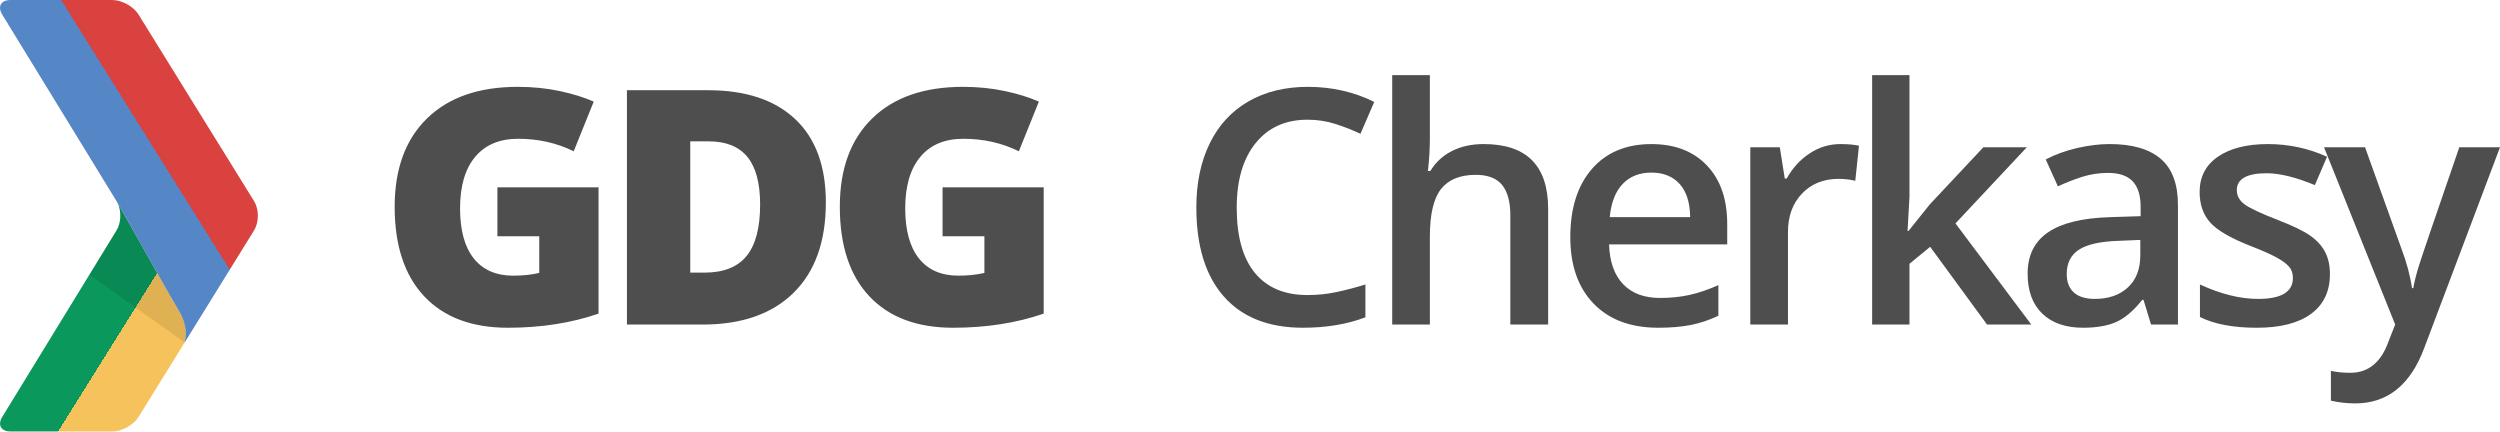
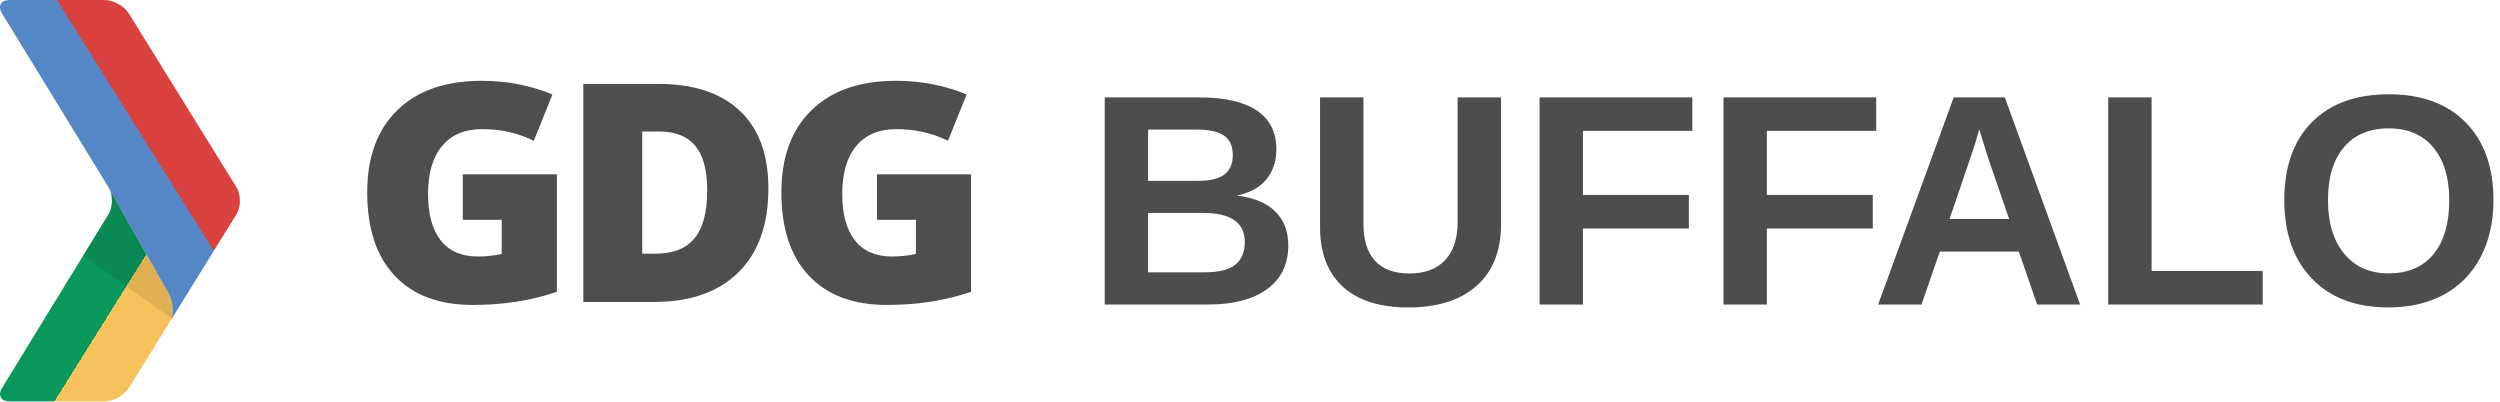
- <svg xmlns="http://www.w3.org/2000/svg" width="347.664" height="60" viewBox="251.092 496.181 347.664 60" enable-background="new 251.092 496.181 347.664 60">
-   <g transform="translate(-985.904 -3367.887)">
-     <g fill="none">
-       <path d="M1249.415 3902.277l-12.117 19.772c-.681 1.11-.172 2.019 1.131 2.019h14.209c1.302 0 2.929-.906 3.615-2.013l6.416-10.365-13.254-9.413zM1267.028 3883.49l-10.774-17.406c-.686-1.107-2.312-2.014-3.615-2.014h-14.21c-1.303 0-1.811.909-1.13 2.019l13.796 22.511 7.755-10.919 8.178 5.809z" />
+ <svg xmlns="http://www.w3.org/2000/svg" width="373.664" height="60" viewBox="251.092 496.181 373.664 60" enable-background="new 251.092 496.181 347.664 60" id="svg2" version="1.1">
+   <defs id="defs36" />
+   <g transform="translate(-985.904,-3367.887)" id="g4">
+     <g id="g6" style="fill:none">
+       <path d="m 1249.415,3902.277 -12.117,19.772 c -0.681,1.11 -0.172,2.019 1.131,2.019 l 14.209,0 c 1.302,0 2.929,-0.906 3.615,-2.013 l 6.416,-10.365 -13.254,-9.413 z m 17.613,-18.787 -10.774,-17.406 c -0.686,-1.107 -2.312,-2.014 -3.615,-2.014 l -14.21,0 c -1.303,0 -1.811,0.909 -1.13,2.019 l 13.796,22.511 7.755,-10.919 8.178,5.809 z" id="path8" />
    </g>
-     <linearGradient id="a" gradientUnits="userSpaceOnUse" x1="3797.808" y1="3464.018" x2="3813.295" y2="3473.696" gradientTransform="translate(-2553.789 443.162)">
-       <stop offset=".54" stop-color="#0A985C" />
-       <stop offset=".54" stop-color="#F6C25B" />
+     <linearGradient id="a" gradientUnits="userSpaceOnUse" x1="3797.808" y1="3464.018" x2="3813.295" y2="3473.696" gradientTransform="translate(-2553.789,443.162)">
+       <stop offset=".54" stop-color="#0A985C" id="stop11" />
+       <stop offset=".54" stop-color="#F6C25B" id="stop13" />
    </linearGradient>
-     <path fill="url(#a)" d="M1261.928 3907.385c-1.179-1.983-4.039-7.077-6.177-10.872l-2.412-4.248c.555 1.118.515 2.779-.122 3.819l-15.911 25.963c-.68 1.109-.172 2.02 1.132 2.02h14.207c1.303 0 2.93-.907 3.615-2.014l6.427-10.378c-.137.188.759-1.74-.759-4.29z" />
-     <path d="M1249.422 3902.275l-12.116 19.773c-.68 1.109-.171 2.02 1.132 2.02h14.208c1.303 0 2.929-.907 3.615-2.014l6.419-10.366-13.258-9.413zM1267.036 3883.487l-10.776-17.406c-.683-1.108-2.311-2.013-3.613-2.013h-14.209c-1.304 0-1.812.909-1.132 2.02l13.797 22.513 7.757-10.921 8.176 5.807z" fill="none" />
-     <path opacity=".09" fill="#010101" enable-background="new" d="M1272.339 3896.083c.688-1.108.688-2.922.002-4.03l-5.304-8.567-8.177-5.808-7.757 10.921 2.114 3.448c.681 1.11.681 2.928 0 4.038l-3.795 6.19 13.257 9.413 9.66-15.605z" />
-     <linearGradient id="b" gradientUnits="userSpaceOnUse" x1="3802.276" y1="3445.828" x2="3818.159" y2="3435.902" gradientTransform="translate(-2553.789 443.162)">
-       <stop offset=".57" stop-color="#5586C5" />
-       <stop offset=".57" stop-color="#D9423E" />
+     <path d="m 1261.928,3907.385 c -1.179,-1.983 -4.039,-7.077 -6.177,-10.872 l -2.412,-4.248 c 0.555,1.118 0.515,2.779 -0.122,3.819 l -15.911,25.963 c -0.68,1.109 -0.172,2.02 1.132,2.02 l 14.207,0 c 1.303,0 2.93,-0.907 3.615,-2.014 l 6.427,-10.378 c -0.137,0.188 0.759,-1.74 -0.759,-4.29 z" id="path15" style="fill:url(#a)" />
+     <path d="m 1249.422,3902.275 -12.116,19.773 c -0.68,1.109 -0.171,2.02 1.132,2.02 l 14.208,0 c 1.303,0 2.929,-0.907 3.615,-2.014 l 6.419,-10.366 -13.258,-9.413 z m 17.614,-18.788 -10.776,-17.406 c -0.683,-1.108 -2.311,-2.013 -3.613,-2.013 l -14.209,0 c -1.304,0 -1.812,0.909 -1.132,2.02 l 13.797,22.513 7.757,-10.921 8.176,5.807 z" id="path17" style="fill:none" />
+     <path d="m 1272.339,3896.083 c 0.688,-1.108 0.688,-2.922 0,-4.03 l -5.304,-8.567 -8.177,-5.808 -7.757,10.921 2.114,3.448 c 0.681,1.11 0.681,2.928 0,4.038 l -3.795,6.19 13.257,9.413 9.66,-15.605 z" id="path19" style="opacity:0.09;fill:#010101;enable-background:new" />
+     <linearGradient id="b" gradientUnits="userSpaceOnUse" x1="3802.276" y1="3445.828" x2="3818.159" y2="3435.902" gradientTransform="translate(-2553.789,443.162)">
+       <stop offset=".57" stop-color="#5586C5" id="stop22" />
+       <stop offset=".57" stop-color="#D9423E" id="stop24" />
    </linearGradient>
-     <path fill="url(#b)" d="M1272.336 3892.058l-16.076-25.973c-.685-1.108-2.313-2.014-3.615-2.014h-14.212c-1.302 0-1.81.908-1.13 2.02l15.911 25.961 2.536 4.462c2.138 3.794 4.998 8.888 6.177 10.872 1.775 2.985.247 5.115.935 4.006l9.474-15.304c.686-1.109.686-2.92 0-4.03zm-19.103.024l.057.094.004.007-.061-.101zm1.134 1.979l.168.296-.168-.296zm-.014-.036l.271.479-.271-.479z" />
-     <path fill="#4E4E4E" d="M1306.167 3890.121h14.065v17.564c-3.819 1.308-8.017 1.961-12.594 1.961-5.023 0-8.905-1.456-11.646-4.368s-4.112-7.066-4.112-12.46c0-5.261 1.5-9.354 4.502-12.282 3.001-2.927 7.207-4.391 12.616-4.391 2.051 0 3.986.193 5.807.58s3.407.877 4.759 1.471l-2.786 6.91c-2.348-1.159-4.926-1.739-7.734-1.739-2.571 0-4.559.836-5.963 2.508-1.404 1.671-2.106 4.061-2.106 7.166 0 3.047.635 5.368 1.906 6.966s3.102 2.396 5.494 2.396c1.308 0 2.511-.126 3.611-.379v-5.104h-5.817v-6.799h-.002zm45.676 2.096c0 5.439-1.498 9.629-4.492 12.572s-7.203 4.413-12.627 4.413h-10.543v-32.588h11.278c5.23 0 9.27 1.337 12.115 4.012s4.269 6.538 4.269 11.591zm-9.14.312c0-2.987-.59-5.201-1.771-6.642s-2.976-2.162-5.383-2.162h-2.563v18.255h1.961c2.675 0 4.637-.776 5.885-2.329s1.871-3.927 1.871-7.122zm25.371-2.408h14.064v17.564c-3.819 1.308-8.018 1.961-12.594 1.961-5.022 0-8.904-1.456-11.646-4.368-2.741-2.912-4.112-7.066-4.112-12.46 0-5.261 1.501-9.354 4.503-12.282 3.001-2.927 7.207-4.391 12.615-4.391 2.051 0 3.986.193 5.807.58s3.406.877 4.759 1.471l-2.786 6.91c-2.348-1.159-4.926-1.739-7.734-1.739-2.571 0-4.559.836-5.963 2.508-1.403 1.671-2.105 4.061-2.105 7.166 0 3.047.635 5.368 1.905 6.966s3.102 2.396 5.494 2.396c1.308 0 2.511-.126 3.611-.379v-5.104h-5.817l-.001-6.799z" enable-background="new" />
+     <path d="m 1272.336,3892.058 -16.076,-25.973 c -0.685,-1.108 -2.313,-2.014 -3.615,-2.014 l -14.212,0 c -1.302,0 -1.81,0.908 -1.13,2.02 l 15.911,25.961 2.536,4.462 c 2.138,3.794 4.998,8.888 6.177,10.872 1.775,2.985 0.247,5.115 0.935,4.006 l 9.474,-15.304 c 0.686,-1.109 0.686,-2.92 0,-4.03 z m -19.103,0.024 0.057,0.094 0,0.01 -0.061,-0.101 z m 1.134,1.979 0.168,0.296 -0.168,-0.296 z m -0.014,-0.036 0.271,0.479 -0.271,-0.479 z" id="path26" style="fill:url(#b)" />
+     <path d="m 1306.167,3890.121 14.065,0 0,17.564 c -3.819,1.308 -8.017,1.961 -12.594,1.961 -5.023,0 -8.905,-1.456 -11.646,-4.368 -2.741,-2.912 -4.112,-7.066 -4.112,-12.46 0,-5.261 1.5,-9.354 4.502,-12.282 3.001,-2.927 7.207,-4.391 12.616,-4.391 2.051,0 3.986,0.193 5.807,0.58 1.821,0.387 3.407,0.877 4.759,1.471 l -2.786,6.91 c -2.348,-1.159 -4.926,-1.739 -7.734,-1.739 -2.571,0 -4.559,0.836 -5.963,2.508 -1.404,1.671 -2.106,4.061 -2.106,7.166 0,3.047 0.635,5.368 1.906,6.966 1.271,1.598 3.102,2.396 5.494,2.396 1.308,0 2.511,-0.126 3.611,-0.379 l 0,-5.104 -5.817,0 0,-6.799 0,0 z m 45.676,2.096 c 0,5.439 -1.498,9.629 -4.492,12.572 -2.994,2.943 -7.203,4.413 -12.627,4.413 l -10.543,0 0,-32.588 11.278,0 c 5.23,0 9.27,1.337 12.115,4.012 2.845,2.675 4.269,6.538 4.269,11.591 z m -9.14,0.312 c 0,-2.987 -0.59,-5.201 -1.771,-6.642 -1.181,-1.441 -2.976,-2.162 -5.383,-2.162 l -2.563,0 0,18.255 1.961,0 c 2.675,0 4.637,-0.776 5.885,-2.329 1.248,-1.553 1.871,-3.927 1.871,-7.122 z m 25.371,-2.408 14.064,0 0,17.564 c -3.819,1.308 -8.018,1.961 -12.594,1.961 -5.022,0 -8.904,-1.456 -11.646,-4.368 -2.741,-2.912 -4.112,-7.066 -4.112,-12.46 0,-5.261 1.501,-9.354 4.503,-12.282 3.001,-2.927 7.207,-4.391 12.615,-4.391 2.051,0 3.986,0.193 5.807,0.58 1.821,0.387 3.406,0.877 4.759,1.471 l -2.786,6.91 c -2.348,-1.159 -4.926,-1.739 -7.734,-1.739 -2.571,0 -4.559,0.836 -5.963,2.508 -1.403,1.671 -2.105,4.061 -2.105,7.166 0,3.047 0.635,5.368 1.905,6.966 1.27,1.598 3.102,2.396 5.494,2.396 1.308,0 2.511,-0.126 3.611,-0.379 l 0,-5.104 -5.817,0 -10e-4,-6.799 z" id="path28" style="fill:#4e4e4e;enable-background:new" />
  </g>
-   <g fill="#4E4E4E">
-     <path d="M432.929 512.828c-3.061 0-5.468 1.086-7.221 3.255-1.754 2.169-2.631 5.163-2.631 8.982 0 3.997.844 7.021 2.53 9.071s4.127 3.076 7.321 3.076c1.383 0 2.72-.137 4.013-.412s2.638-.627 4.034-1.059v4.568c-2.556.967-5.453 1.449-8.692 1.449-4.771 0-8.434-1.445-10.989-4.336-2.556-2.889-3.833-7.023-3.833-12.403 0-3.388.62-6.353 1.86-8.894 1.241-2.541 3.035-4.486 5.383-5.84 2.348-1.352 5.104-2.027 8.27-2.027 3.328 0 6.404.698 9.228 2.095l-1.917 4.436c-1.1-.521-2.262-.978-3.488-1.37-1.226-.394-2.515-.591-3.868-.591zM466.388 541.314h-5.26v-15.157c0-1.901-.383-3.321-1.148-4.257s-1.98-1.404-3.644-1.404c-2.2 0-3.815.658-4.849 1.973-1.032 1.314-1.549 3.518-1.549 6.609v12.236h-5.238v-34.682h5.238v8.804c0 1.411-.089 2.92-.268 4.524h.335c.713-1.188 1.705-2.109 2.976-2.764 1.27-.654 2.752-.98 4.446-.98 5.974 0 8.96 3.009 8.96 9.027v16.071zM481.703 541.76c-3.833 0-6.831-1.117-8.993-3.355-2.162-2.234-3.243-5.314-3.243-9.238 0-4.026 1.003-7.191 3.009-9.494 2.006-2.304 4.763-3.455 8.27-3.455 3.254 0 5.824.988 7.712 2.965 1.887 1.976 2.831 4.695 2.831 8.156v2.832h-16.429c.074 2.393.721 4.23 1.939 5.516s2.935 1.928 5.148 1.928c1.456 0 2.813-.137 4.068-.412 1.255-.273 2.604-.73 4.045-1.371v4.258c-1.277.609-2.57 1.041-3.878 1.293s-2.8.377-4.479.377zm-.958-21.576c-1.664 0-2.998.527-4.001 1.583s-1.602 2.593-1.794 4.614h11.188c-.029-2.036-.52-3.578-1.471-4.625-.951-1.048-2.258-1.572-3.922-1.572zM507.004 516.217c1.055 0 1.924.074 2.607.223l-.513 4.881c-.743-.178-1.516-.268-2.318-.268-2.095 0-3.793.684-5.093 2.051s-1.95 3.143-1.95 5.328v12.883h-5.238v-24.652h4.102l.691 4.347h.267c.817-1.472 1.884-2.638 3.199-3.499 1.315-.863 2.731-1.294 4.246-1.294zM516.501 528.297l2.965-3.699 7.444-7.936h6.041l-9.919 10.588 10.543 14.064h-6.152l-7.912-10.811-2.876 2.363v8.447h-5.193v-34.682h5.193v16.917l-.267 4.747h.133zM550.228 541.314l-1.048-3.434h-.179c-1.188 1.502-2.385 2.523-3.588 3.064-1.204.543-2.75.814-4.637.814-2.422 0-4.313-.654-5.672-1.961-1.36-1.309-2.04-3.158-2.04-5.551 0-2.541.943-4.457 2.831-5.75 1.887-1.293 4.762-1.998 8.626-2.117l4.257-.135v-1.314c0-1.574-.368-2.753-1.104-3.533-.735-.779-1.876-1.17-3.421-1.17-1.264 0-2.475.186-3.634.557-1.158.372-2.273.811-3.343 1.316l-1.694-3.745c1.338-.698 2.801-1.229 4.392-1.594 1.59-.364 3.09-.546 4.502-.546 3.135 0 5.502.684 7.099 2.051 1.598 1.367 2.396 3.514 2.396 6.441v16.605h-3.743zm-7.802-3.566c1.902 0 3.429-.531 4.581-1.594 1.151-1.063 1.727-2.553 1.727-4.469v-2.141l-3.165.135c-2.467.088-4.261.5-5.383 1.236s-1.683 1.861-1.683 3.377c0 1.1.327 1.951.98 2.553.655.602 1.636.903 2.943.903zM575.105 534.293c0 2.406-.877 4.254-2.631 5.539-1.753 1.285-4.265 1.928-7.533 1.928-3.284 0-5.922-.498-7.913-1.494v-4.523c2.898 1.336 5.595 2.006 8.091 2.006 3.225 0 4.837-.973 4.837-2.92 0-.625-.178-1.145-.535-1.561-.356-.416-.943-.848-1.761-1.293s-1.954-.951-3.41-1.516c-2.838-1.1-4.759-2.199-5.762-3.299s-1.504-2.525-1.504-4.279c0-2.109.851-3.748 2.552-4.914 1.701-1.167 4.016-1.75 6.943-1.75 2.897 0 5.639.587 8.225 1.761l-1.694 3.944c-2.66-1.099-4.896-1.648-6.709-1.648-2.764 0-4.146.787-4.146 2.362 0 .772.36 1.427 1.081 1.962s2.292 1.27 4.714 2.206c2.036.788 3.514 1.509 4.436 2.163.921.652 1.604 1.406 2.051 2.262.444.853.668 1.875.668 3.064zM574.283 516.662h5.706l5.015 13.975c.758 1.992 1.263 3.865 1.516 5.617h.179c.134-.816.379-1.809.735-2.975s2.243-6.705 5.661-16.617h5.662l-10.543 27.928c-1.917 5.127-5.112 7.689-9.584 7.689-1.159 0-2.289-.125-3.389-.379v-4.145c.788.178 1.687.268 2.697.268 2.526 0 4.302-1.465 5.327-4.391l.914-2.318-9.896-24.652z" />
+   <g id="g30" transform="translate(0.306833,-8.035833)" style="fill:#4d4d4d">
+     <text xml:space="preserve" style="font-style:normal;font-weight:normal;font-size:40px;line-height:125%;font-family:sans-serif;letter-spacing:0px;word-spacing:0px;fill:#4d4d4d;fill-opacity:1;stroke:none;stroke-width:1px;stroke-linecap:butt;stroke-linejoin:miter;stroke-opacity:1" x="412.888" y="549.731" id="text4166">
+       <tspan id="tspan4168" x="412.888" y="549.731" style="font-style:normal;font-variant:normal;font-weight:bold;font-stretch:normal;font-size:45px;font-family:Arial;-inkscape-font-specification:'Arial Bold';fill:#4d4d4d">BUFFALO</tspan>
+     </text>
  </g>
</svg>
